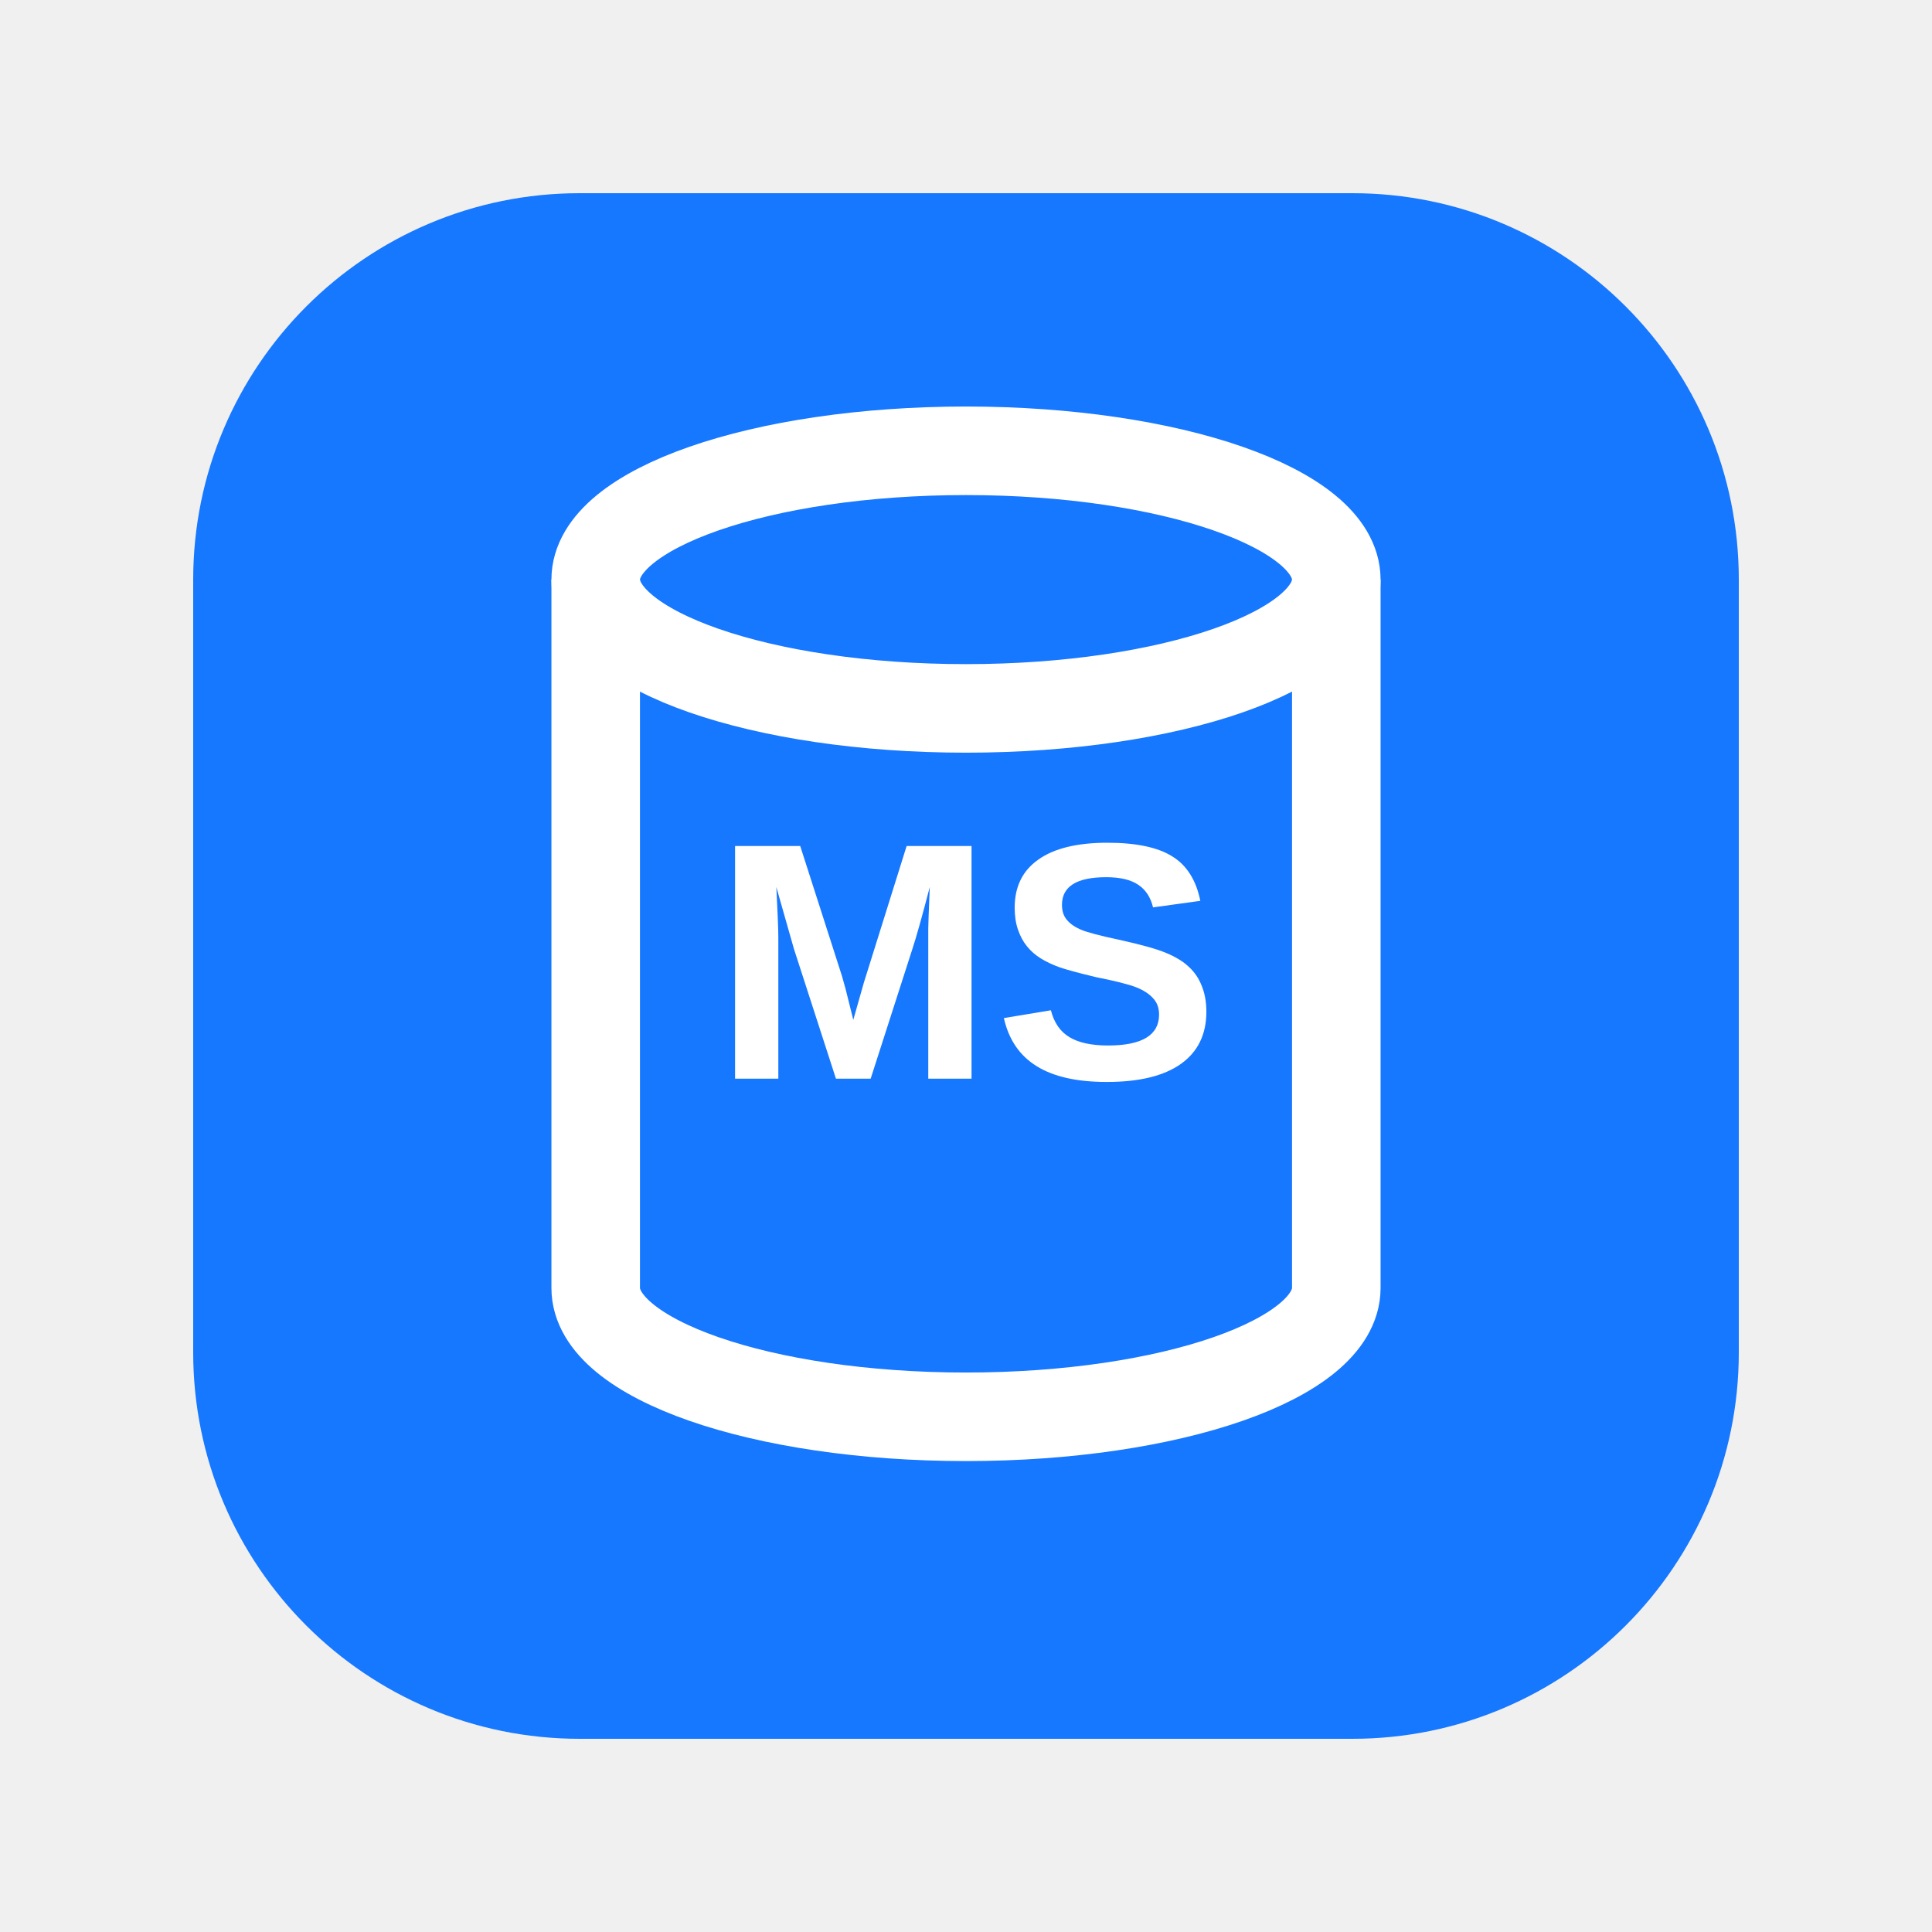
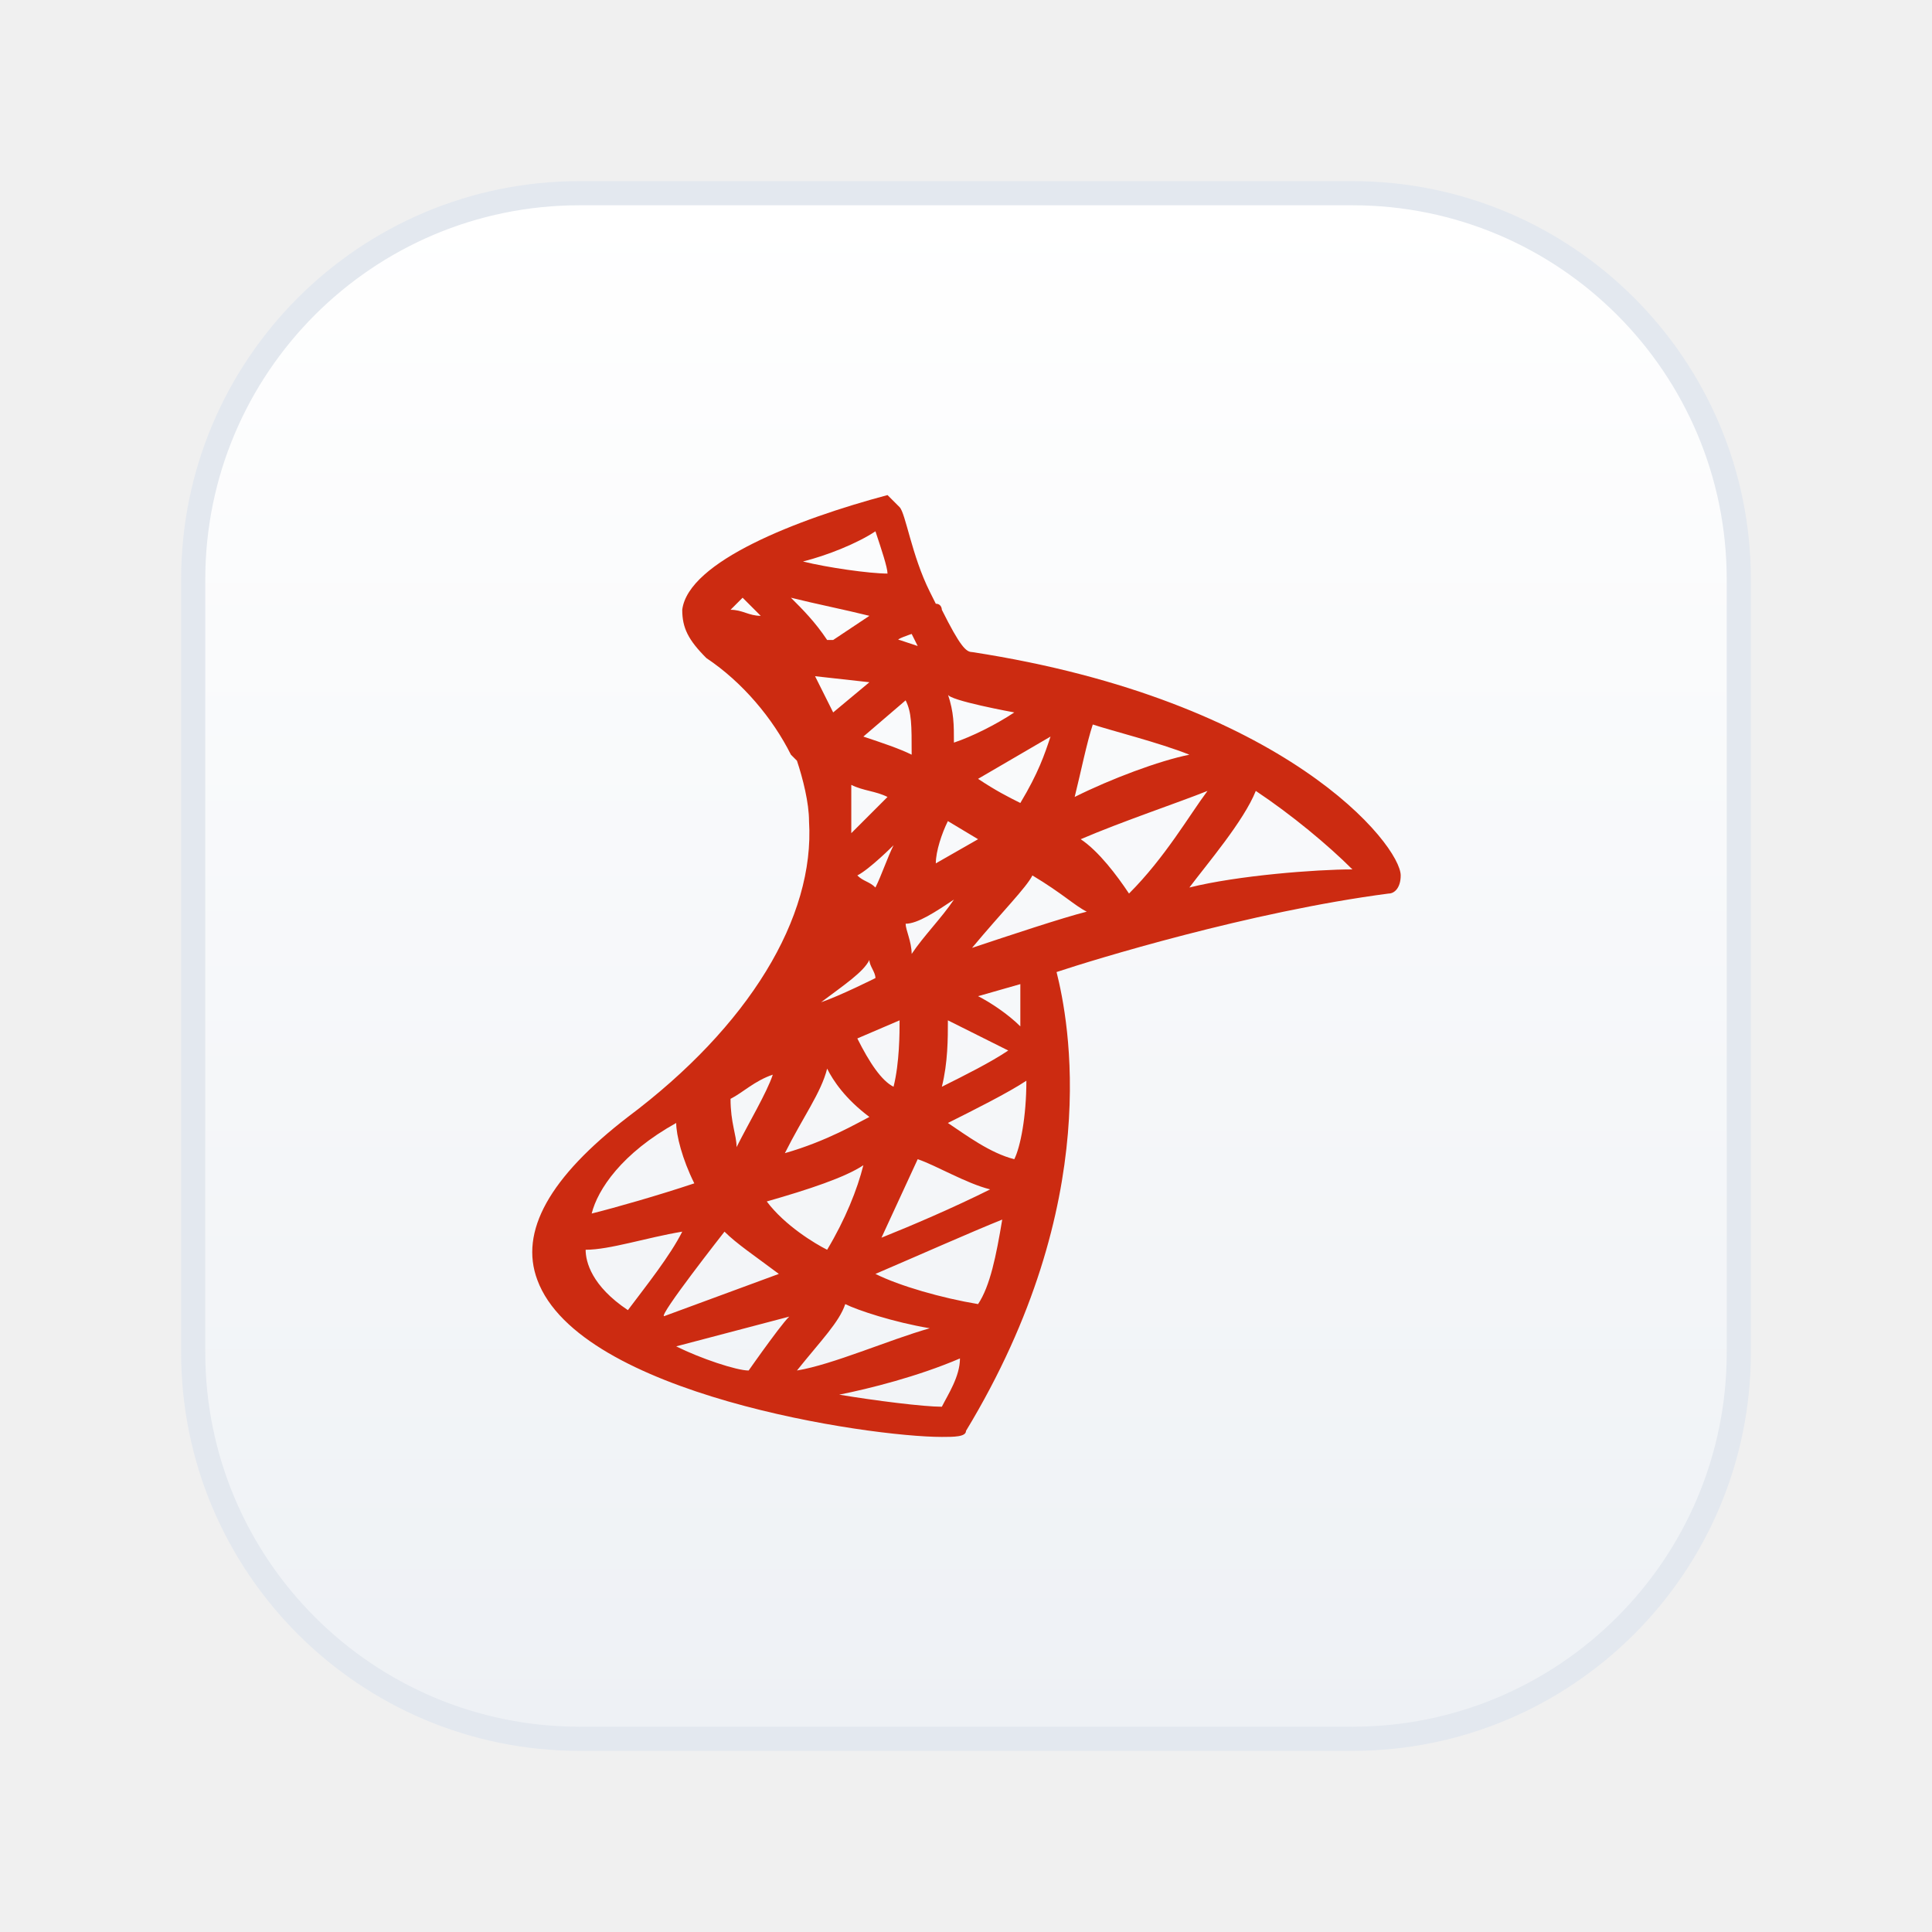
<svg xmlns="http://www.w3.org/2000/svg" viewBox="0 0 120 120">
-   <rect x="12" y="12" width="96" height="96" rx="24" fill="#1677FF" />
-   <g fill="none" stroke="#fff" stroke-width="5.5">
-     <ellipse cx="60" cy="36" rx="23" ry="8" />
-     <path d="M37 36 V80 A23 8 0 0 0 83 80 V36" />
+   <defs>
+     <linearGradient id="bg" x1="0" y1="0" x2="0" y2="1">
+       <stop offset="0" stop-color="#ffffff" />
+       <stop offset="1" stop-color="#eef1f5" />
+     </linearGradient>
+   </defs>
+   <ellipse cx="60" cy="101" rx="32" ry="5" fill="#0b1a2e" opacity="0.12" />
+   <rect x="12" y="12" width="96" height="96" rx="24" fill="url(#bg)" stroke="#e3e8ef" stroke-width="1.5" />
+   <g transform="translate(28.0,28.0) scale(0.0625)">
+     <path d="M518 200c-6 0-12-6-30-42 0 0 0-6-6-6l-6-12c-18-36-24-78-30-84l-6-6-6-6c-90 24-198 66-204 114 0 18 6 30 24 48 36 24 66 60 84 96l6 6c6 18 12 42 12 60 6 96-60 204-180 294-78 60-108 114-90 162 42 114 330 156 402 156 12 0 24 0 24-6 138-228 102-408 90-456 36-12 192-60 330-78 6 0 12-6 12-18 0-30-114-174-426-222z m-240-42l12-12 18 18c-12 0-18-6-30-6z m360 114c18 6 66 18 96 30-30 6-78 24-114 42 6-24 12-54 18-72z m-78-12c-18 12-42 24-60 30 0-18 0-30-6-48 0 6 66 18 66 18z m36 24c-6 18-12 36-30 66-12-6-24-12-42-24l72-42z m-102 84l30 18-42 24c0-12 6-30 12-42z m6 78c-12 18-30 36-42 54 0-12-6-24-6-30 12 0 30-12 48-24z m54 150c-18 12-42 24-66 36 6-24 6-48 6-66l60 30z m-30-54l42-12v42c-12-12-30-24-42-30z m-126-162v-48c12 6 24 6 36 12l-36 36z m42 12c-6 12-12 30-18 42-6-6-12-6-18-12 12-6 36-30 36-30z m-24 114c0 6 6 12 6 18 0 0-36 18-54 24 24-18 42-30 48-42z m-54-282l54 6-36 30-18-36z m84 342c0 12 0 42-6 66-12-6-24-24-36-48l42-18z m18 138c18 6 48 24 72 30-36 18-78 36-108 48l36-78z m-6-522l6 12-18-6c-6 0 12-6 12-6z m-6 66c6 12 6 24 6 54-12-6-30-12-48-18l42-36z m-30-168c6 18 12 36 12 42-18 0-60-6-84-12 24-6 54-18 72-30z m-84 66c24 6 54 12 78 18l-36 24h-6c-12-18-24-30-36-42z m36 468c6 12 18 30 42 48-12 6-42 24-84 36 18-36 36-60 42-84z m36 96c-6 24-18 54-36 84-12-6-42-24-60-48 42-12 78-24 96-36z m-90-90c-6 18-24 48-36 72 0-12-6-24-6-48 12-6 24-18 42-24z m-96 48c0 12 6 36 18 60-36 12-78 24-102 30 6-24 30-60 84-90z m-90 126c24 0 60-12 96-18-12 24-36 54-54 78-36-24-42-48-42-60z m138-18c12 12 30 24 54 42l-114 42c-6 0 60-84 60-84z m24 138c-12 0-48-12-72-24l114-30c0-6-42 54-42 54z m96-66c12 6 48 18 84 24-42 12-96 36-132 42 24-30 42-48 48-66z m96 102c-18 0-66-6-102-12 30-6 78-18 120-36 0 18-12 36-18 48z m36-102c-36-6-78-18-102-30 42-18 96-42 126-54-6 36-12 66-24 84z m36-144c-24-6-48-24-66-36 24-12 60-30 78-42 0 36-6 66-12 78z m-42-210c30-36 54-60 60-72 30 18 42 30 54 36-24 6-78 24-114 36z m108-108c42-18 96-36 126-48-18 24-42 66-78 102-12-18-30-42-48-54z m108 48c18-24 54-66 66-96 36 24 72 54 96 78-36 0-114 6-162 18z" fill="#CC2B11" p-id="43247" />
  </g>
-   <text x="60" y="67" text-anchor="middle" font-size="21" font-weight="700" fill="#fff" font-family="Arial,Helvetica,sans-serif">MS</text>
</svg>
